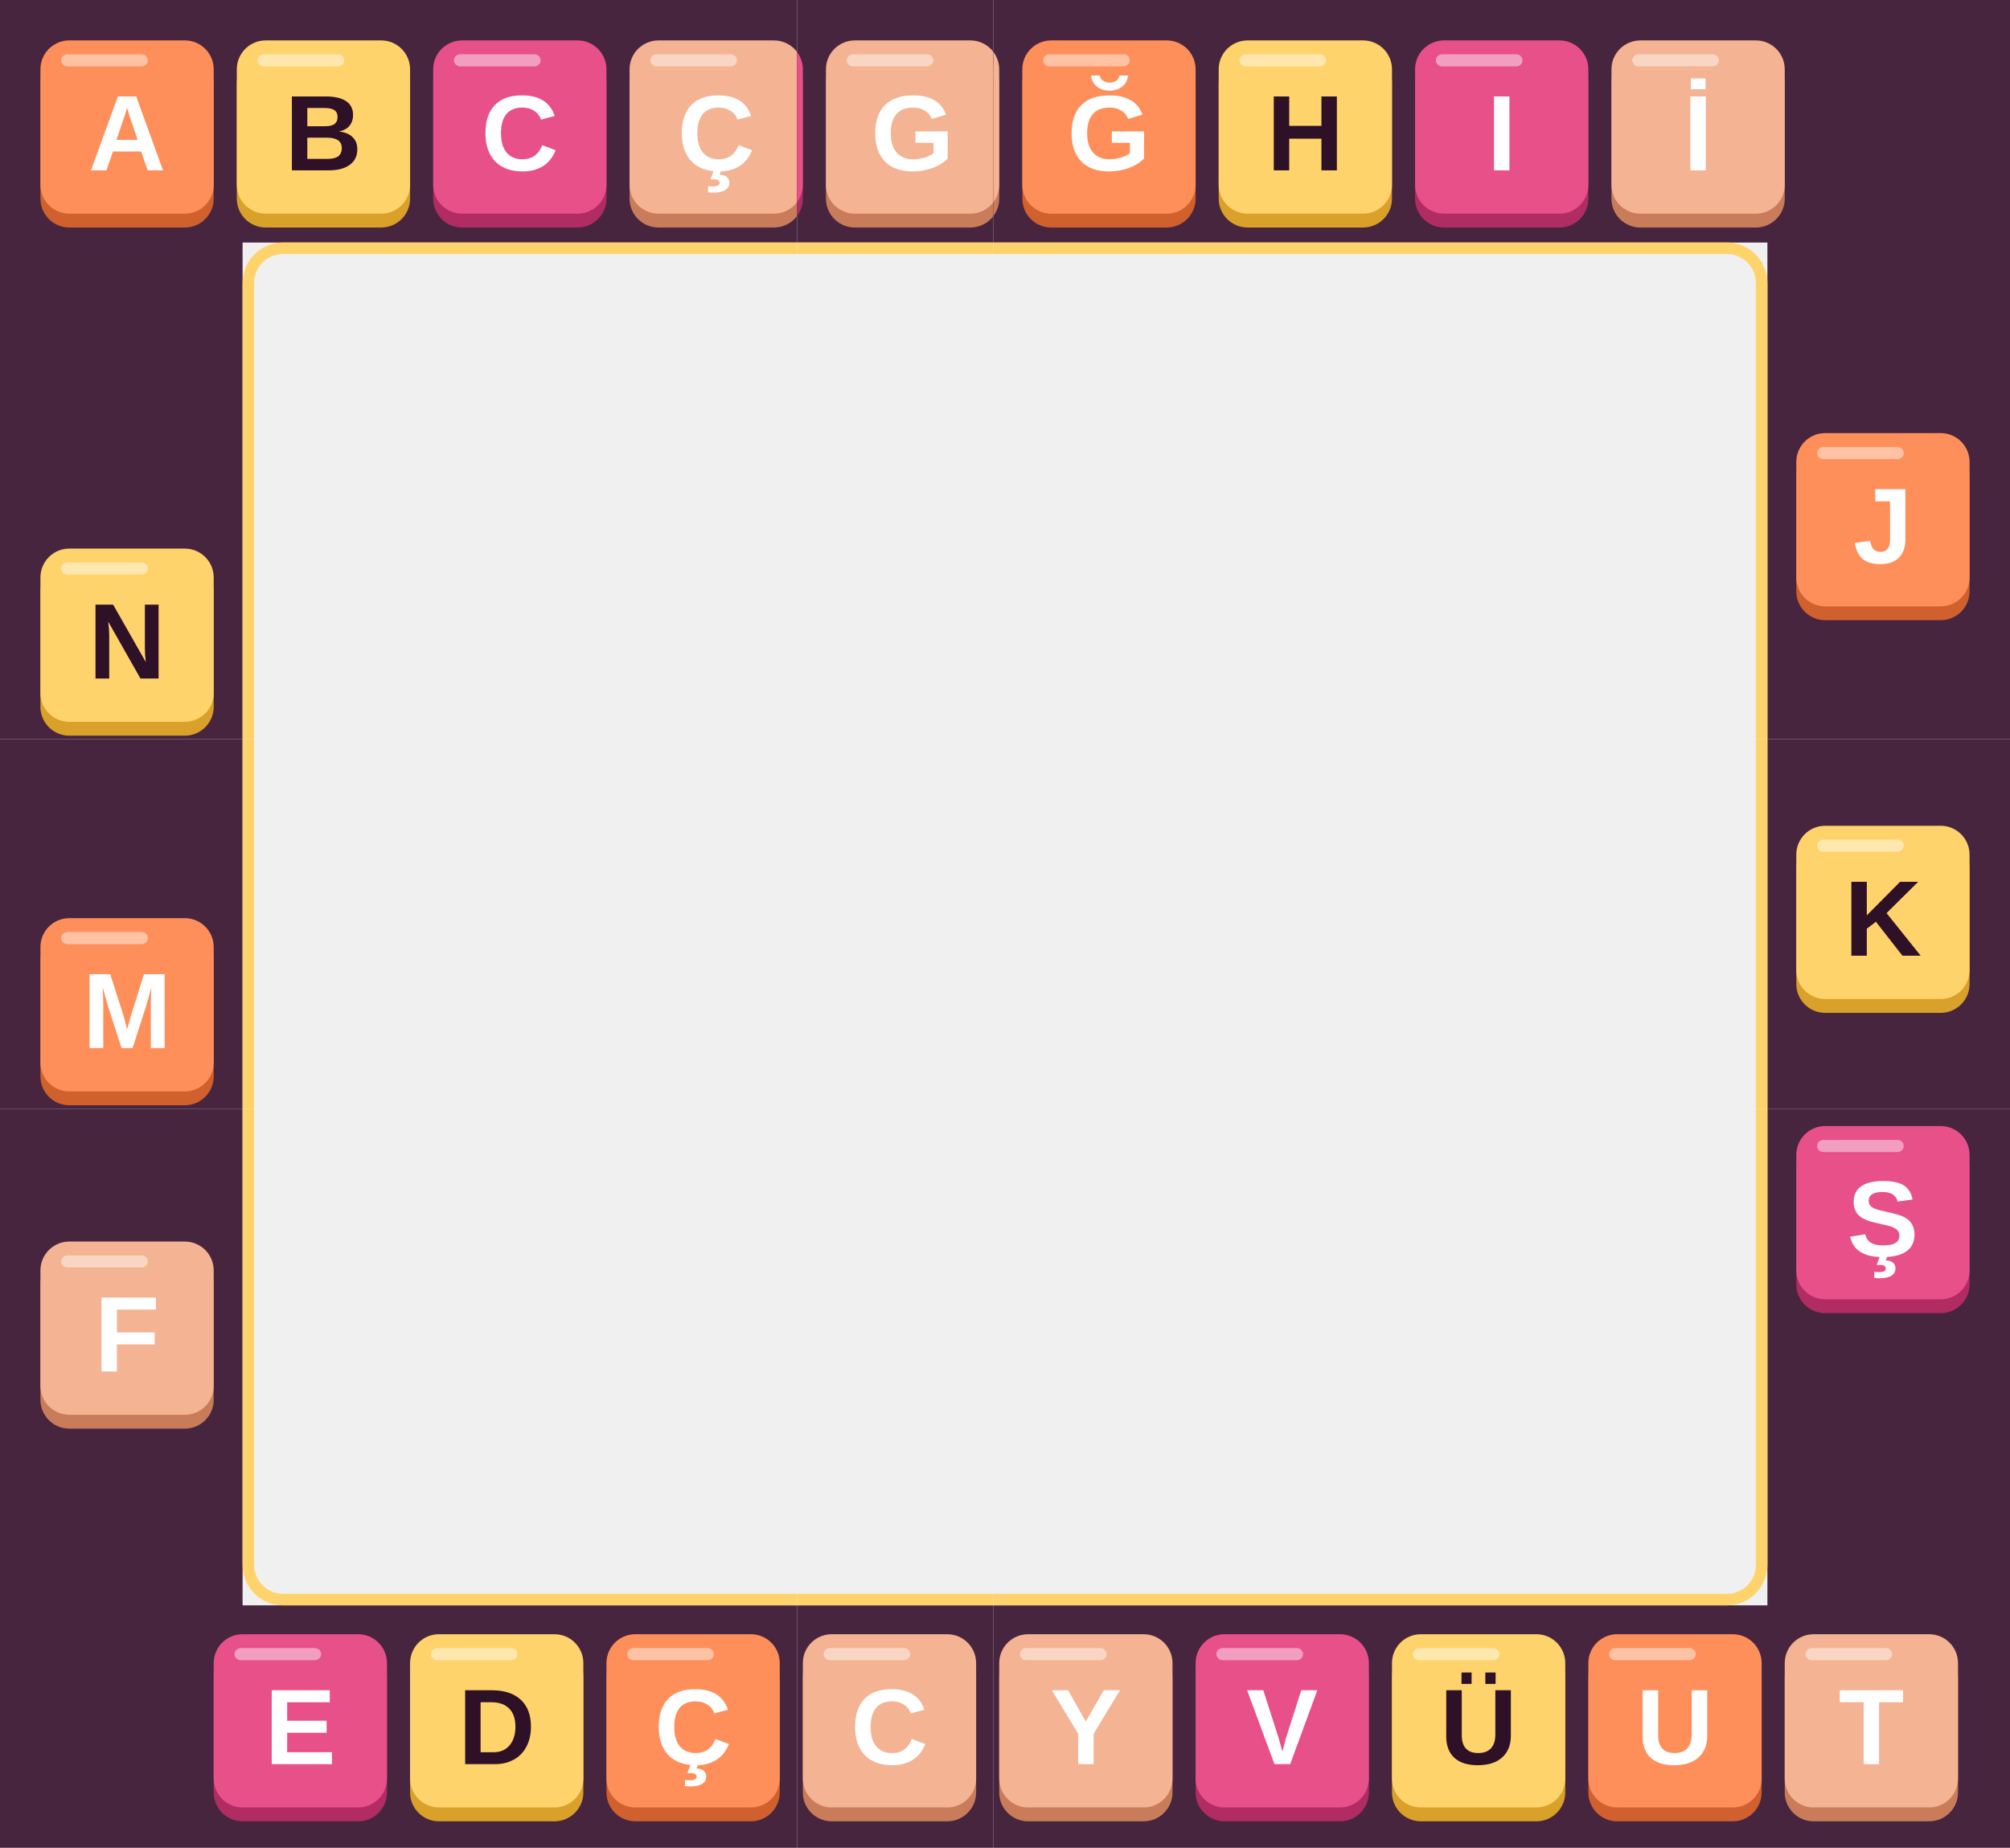
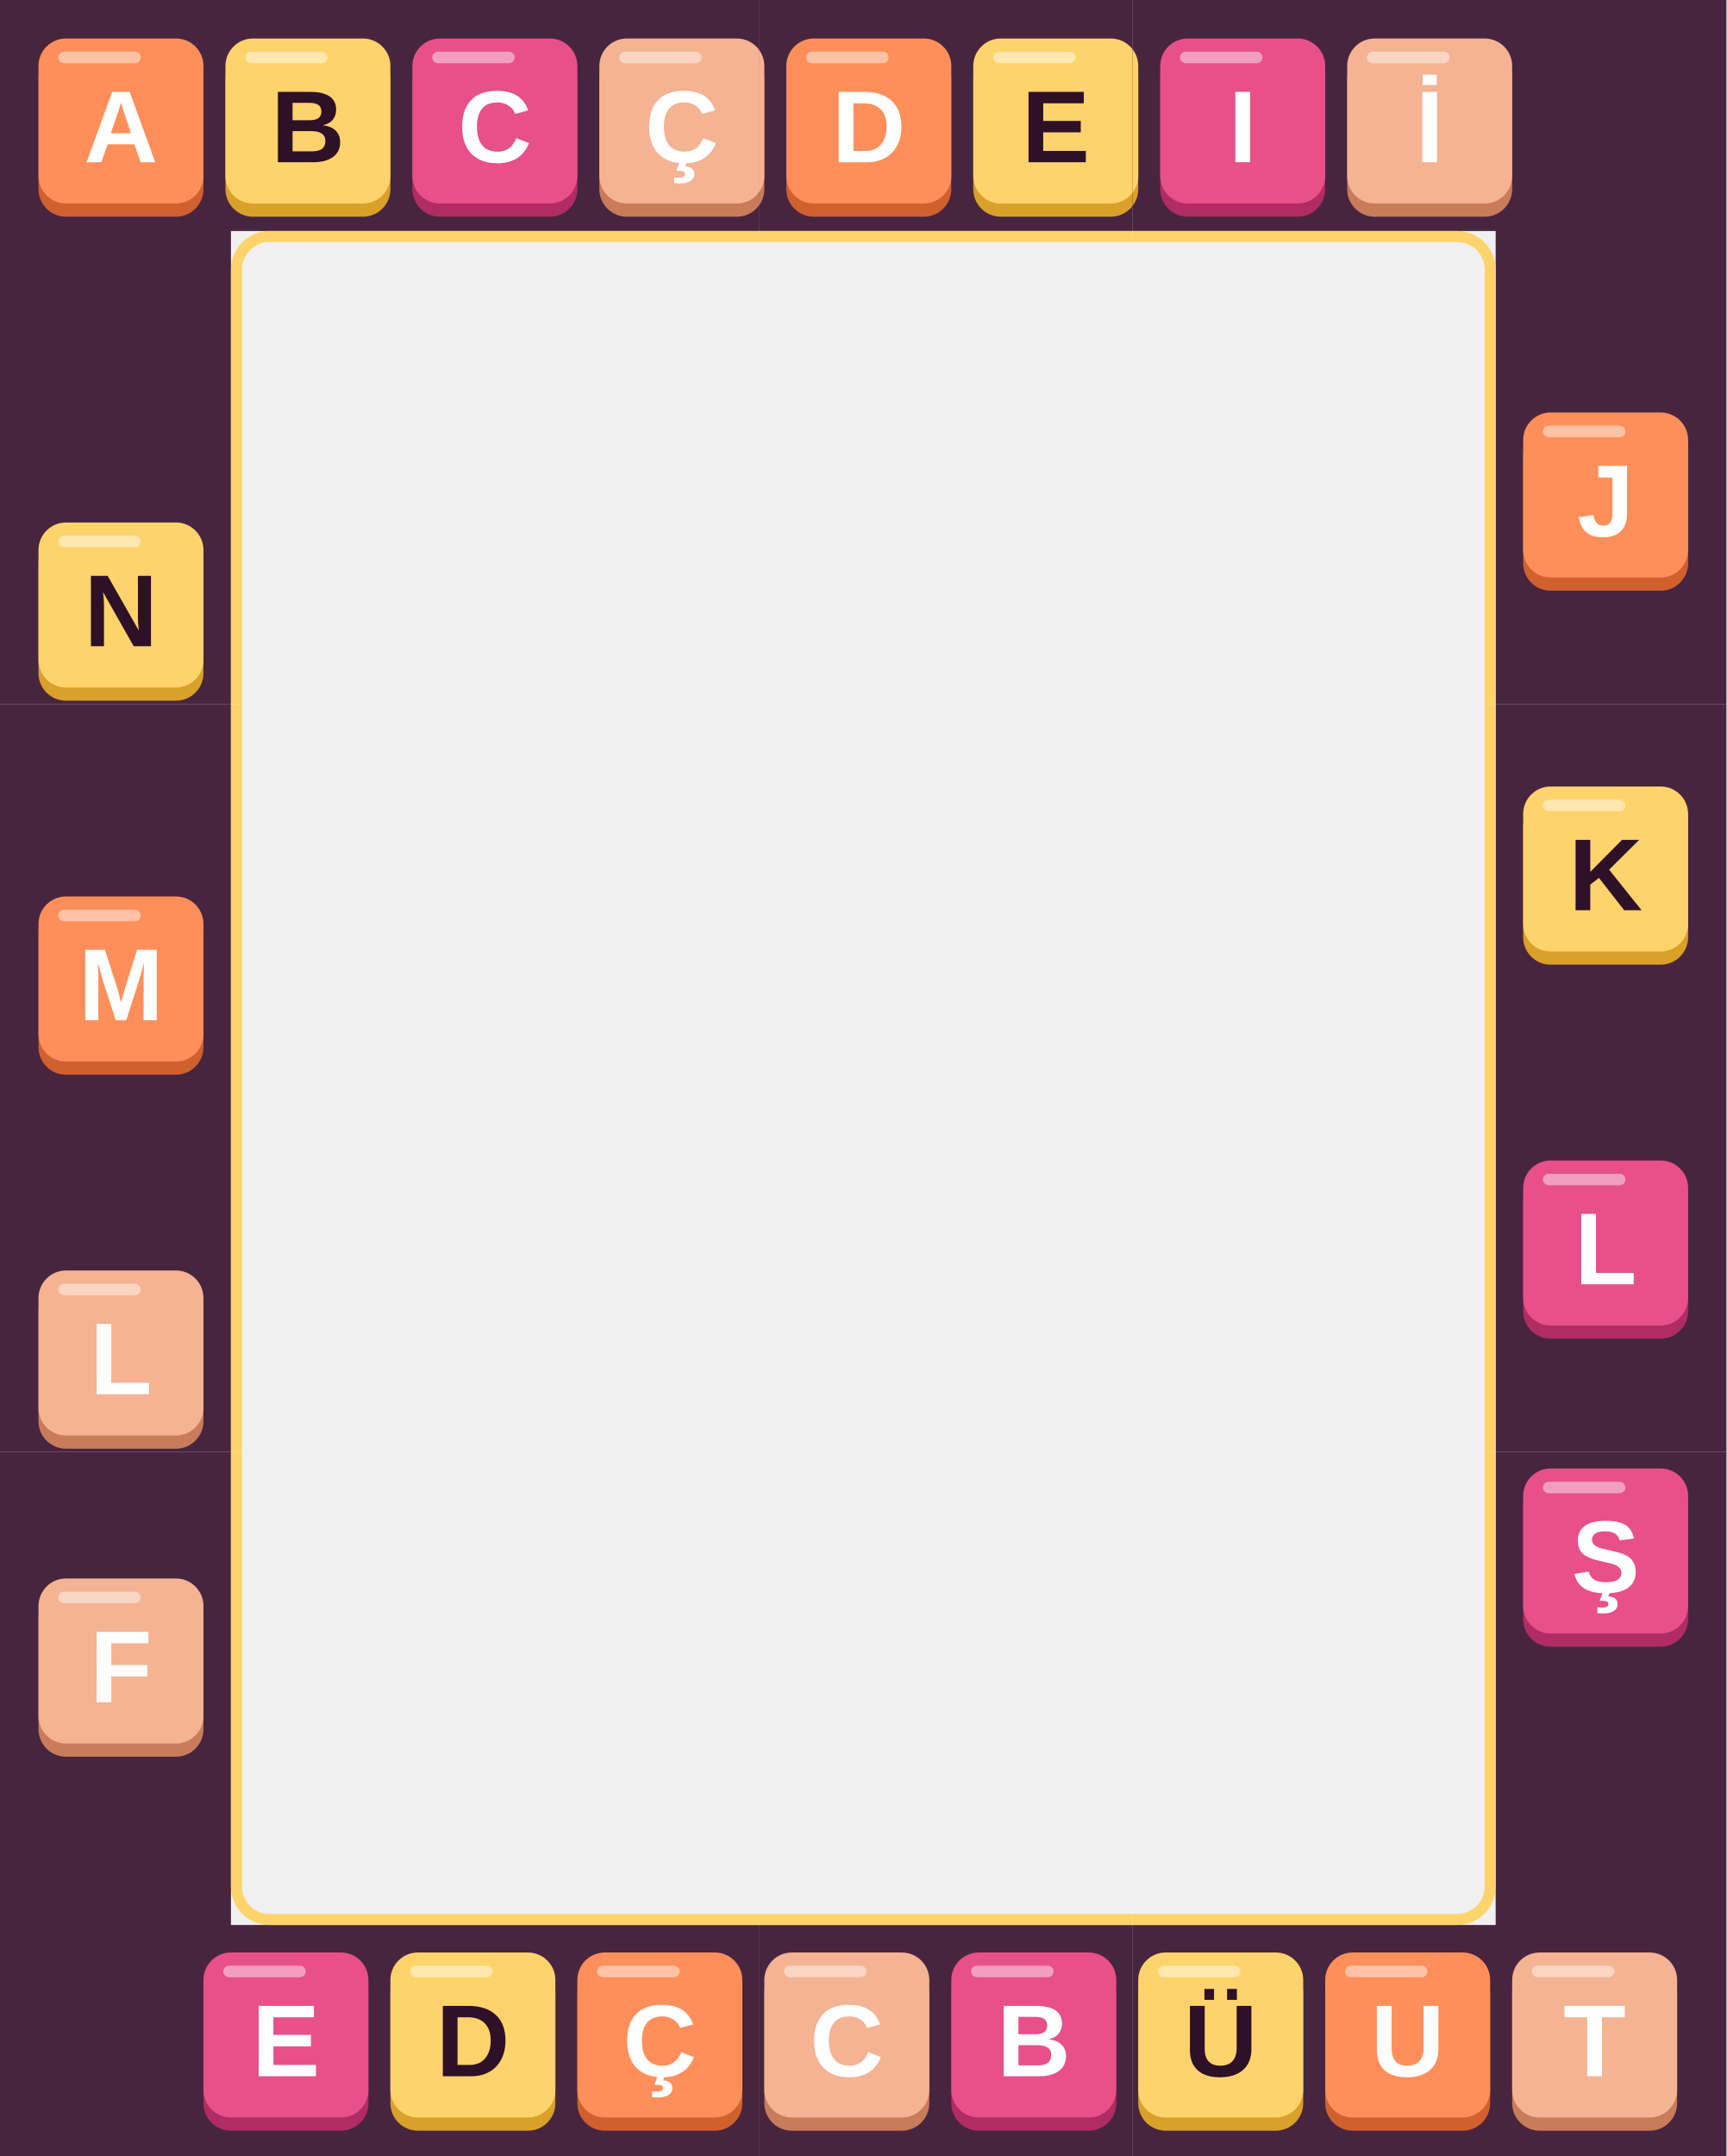
- <svg xmlns="http://www.w3.org/2000/svg" viewBox="0 0 348 320" width="348" height="320">
+ <svg xmlns="http://www.w3.org/2000/svg" viewBox="0 0 314 392" width="314" height="392">
  <defs>
    <g id="frame-art">
      <path d="M0 0H450V880H0Z M42 42V838H408V42Z" fill="#3a1430" fill-rule="evenodd" opacity=".92" />
      <rect x="43" y="43" width="364" height="794" rx="6" fill="none" stroke="#ffd36b" stroke-width="2" />
      <g transform="translate(22 22)">
        <rect x="-15.0" y="-12.6" width="30.0" height="30.0" rx="5.0" fill="#d0602e" />
        <rect x="-15.0" y="-15.0" width="30.0" height="30.0" rx="5.0" fill="#ff8f5a" />
        <rect x="-11.4" y="-12.6" width="15.0" height="2.1" rx="1.1" fill="#fff" opacity=".45" />
        <text y="7.5" font-size="18.6" fill="#fff" font-family="Arial Black, Arial, sans-serif" font-weight="900" text-anchor="middle">A</text>
      </g>
      <g transform="translate(56 22)">
        <rect x="-15.0" y="-12.6" width="30.0" height="30.0" rx="5.0" fill="#d9a02a" />
        <rect x="-15.0" y="-15.0" width="30.0" height="30.0" rx="5.0" fill="#ffd36b" />
        <rect x="-11.4" y="-12.6" width="15.0" height="2.1" rx="1.1" fill="#fff" opacity=".45" />
        <text y="7.5" font-size="18.6" fill="#2e1027" font-family="Arial Black, Arial, sans-serif" font-weight="900" text-anchor="middle">B</text>
      </g>
      <g transform="translate(90 22)">
        <rect x="-15.0" y="-12.6" width="30.0" height="30.0" rx="5.0" fill="#b02c62" />
        <rect x="-15.0" y="-15.0" width="30.0" height="30.0" rx="5.0" fill="#e8508a" />
        <rect x="-11.4" y="-12.6" width="15.0" height="2.1" rx="1.1" fill="#fff" opacity=".45" />
        <text y="7.5" font-size="18.6" fill="#fff" font-family="Arial Black, Arial, sans-serif" font-weight="900" text-anchor="middle">C</text>
      </g>
      <g transform="translate(124 22)">
        <rect x="-15.0" y="-12.6" width="30.0" height="30.0" rx="5.0" fill="#c97c5a" />
        <rect x="-15.0" y="-15.0" width="30.0" height="30.0" rx="5.0" fill="#f4b393" />
        <rect x="-11.4" y="-12.6" width="15.0" height="2.1" rx="1.1" fill="#fff" opacity=".45" />
        <text y="7.5" font-size="18.6" fill="#fff" font-family="Arial Black, Arial, sans-serif" font-weight="900" text-anchor="middle">Ç</text>
      </g>
      <g transform="translate(158 22)">
        <rect x="-15.0" y="-12.6" width="30.0" height="30.0" rx="5.0" fill="#d0602e" />
        <rect x="-15.0" y="-15.0" width="30.0" height="30.0" rx="5.0" fill="#ff8f5a" />
        <rect x="-11.4" y="-12.6" width="15.0" height="2.1" rx="1.1" fill="#fff" opacity=".45" />
        <text y="7.5" font-size="18.6" fill="#fff" font-family="Arial Black, Arial, sans-serif" font-weight="900" text-anchor="middle">D</text>
      </g>
      <g transform="translate(192 22)">
        <rect x="-15.0" y="-12.6" width="30.0" height="30.0" rx="5.0" fill="#d9a02a" />
        <rect x="-15.0" y="-15.0" width="30.0" height="30.0" rx="5.0" fill="#ffd36b" />
        <rect x="-11.4" y="-12.6" width="15.0" height="2.1" rx="1.1" fill="#fff" opacity=".45" />
        <text y="7.5" font-size="18.6" fill="#2e1027" font-family="Arial Black, Arial, sans-serif" font-weight="900" text-anchor="middle">E</text>
      </g>
      <g transform="translate(226 22)">
        <rect x="-15.0" y="-12.6" width="30.0" height="30.0" rx="5.0" fill="#b02c62" />
        <rect x="-15.0" y="-15.0" width="30.0" height="30.0" rx="5.0" fill="#e8508a" />
        <rect x="-11.4" y="-12.6" width="15.0" height="2.1" rx="1.1" fill="#fff" opacity=".45" />
        <text y="7.5" font-size="18.6" fill="#fff" font-family="Arial Black, Arial, sans-serif" font-weight="900" text-anchor="middle">F</text>
      </g>
      <g transform="translate(260 22)">
        <rect x="-15.0" y="-12.6" width="30.0" height="30.0" rx="5.0" fill="#c97c5a" />
        <rect x="-15.0" y="-15.0" width="30.0" height="30.0" rx="5.0" fill="#f4b393" />
        <rect x="-11.4" y="-12.6" width="15.0" height="2.1" rx="1.1" fill="#fff" opacity=".45" />
        <text y="7.5" font-size="18.6" fill="#fff" font-family="Arial Black, Arial, sans-serif" font-weight="900" text-anchor="middle">G</text>
      </g>
      <g transform="translate(294 22)">
        <rect x="-15.0" y="-12.6" width="30.0" height="30.0" rx="5.0" fill="#d0602e" />
        <rect x="-15.0" y="-15.0" width="30.0" height="30.0" rx="5.0" fill="#ff8f5a" />
        <rect x="-11.4" y="-12.6" width="15.0" height="2.1" rx="1.1" fill="#fff" opacity=".45" />
        <text y="7.5" font-size="18.6" fill="#fff" font-family="Arial Black, Arial, sans-serif" font-weight="900" text-anchor="middle">Ğ</text>
      </g>
      <g transform="translate(328 22)">
        <rect x="-15.0" y="-12.6" width="30.0" height="30.0" rx="5.0" fill="#d9a02a" />
        <rect x="-15.0" y="-15.0" width="30.0" height="30.0" rx="5.0" fill="#ffd36b" />
        <rect x="-11.4" y="-12.6" width="15.0" height="2.1" rx="1.1" fill="#fff" opacity=".45" />
        <text y="7.5" font-size="18.6" fill="#2e1027" font-family="Arial Black, Arial, sans-serif" font-weight="900" text-anchor="middle">H</text>
      </g>
      <g transform="translate(362 22)">
        <rect x="-15.0" y="-12.6" width="30.0" height="30.0" rx="5.0" fill="#b02c62" />
        <rect x="-15.0" y="-15.0" width="30.0" height="30.0" rx="5.0" fill="#e8508a" />
        <rect x="-11.4" y="-12.6" width="15.0" height="2.1" rx="1.1" fill="#fff" opacity=".45" />
        <text y="7.5" font-size="18.6" fill="#fff" font-family="Arial Black, Arial, sans-serif" font-weight="900" text-anchor="middle">I</text>
      </g>
      <g transform="translate(396 22)">
        <rect x="-15.0" y="-12.6" width="30.0" height="30.0" rx="5.0" fill="#c97c5a" />
        <rect x="-15.0" y="-15.0" width="30.0" height="30.0" rx="5.0" fill="#f4b393" />
        <rect x="-11.4" y="-12.6" width="15.0" height="2.1" rx="1.1" fill="#fff" opacity=".45" />
        <text y="7.5" font-size="18.6" fill="#fff" font-family="Arial Black, Arial, sans-serif" font-weight="900" text-anchor="middle">İ</text>
      </g>
      <g transform="translate(428 90)">
        <rect x="-15.0" y="-12.6" width="30.0" height="30.0" rx="5.0" fill="#d0602e" />
        <rect x="-15.0" y="-15.0" width="30.0" height="30.0" rx="5.0" fill="#ff8f5a" />
        <rect x="-11.4" y="-12.6" width="15.0" height="2.1" rx="1.1" fill="#fff" opacity=".45" />
        <text y="7.5" font-size="18.6" fill="#fff" font-family="Arial Black, Arial, sans-serif" font-weight="900" text-anchor="middle">J</text>
      </g>
      <g transform="translate(428 158)">
        <rect x="-15.0" y="-12.6" width="30.0" height="30.0" rx="5.0" fill="#d9a02a" />
        <rect x="-15.0" y="-15.0" width="30.0" height="30.0" rx="5.0" fill="#ffd36b" />
        <rect x="-11.4" y="-12.6" width="15.0" height="2.1" rx="1.1" fill="#fff" opacity=".45" />
        <text y="7.5" font-size="18.6" fill="#2e1027" font-family="Arial Black, Arial, sans-serif" font-weight="900" text-anchor="middle">K</text>
      </g>
      <g transform="translate(428 226)">
        <rect x="-15.0" y="-12.6" width="30.0" height="30.0" rx="5.0" fill="#b02c62" />
        <rect x="-15.0" y="-15.0" width="30.0" height="30.0" rx="5.0" fill="#e8508a" />
        <rect x="-11.4" y="-12.6" width="15.0" height="2.1" rx="1.1" fill="#fff" opacity=".45" />
        <text y="7.5" font-size="18.6" fill="#fff" font-family="Arial Black, Arial, sans-serif" font-weight="900" text-anchor="middle">L</text>
      </g>
      <g transform="translate(428 294)">
        <rect x="-15.0" y="-12.6" width="30.0" height="30.0" rx="5.0" fill="#c97c5a" />
        <rect x="-15.0" y="-15.0" width="30.0" height="30.0" rx="5.0" fill="#f4b393" />
        <rect x="-11.4" y="-12.6" width="15.0" height="2.1" rx="1.1" fill="#fff" opacity=".45" />
        <text y="7.5" font-size="18.6" fill="#fff" font-family="Arial Black, Arial, sans-serif" font-weight="900" text-anchor="middle">M</text>
      </g>
      <g transform="translate(428 362)">
        <rect x="-15.0" y="-12.6" width="30.0" height="30.0" rx="5.0" fill="#d0602e" />
        <rect x="-15.0" y="-15.0" width="30.0" height="30.0" rx="5.0" fill="#ff8f5a" />
        <rect x="-11.4" y="-12.6" width="15.0" height="2.1" rx="1.1" fill="#fff" opacity=".45" />
        <text y="7.5" font-size="18.6" fill="#fff" font-family="Arial Black, Arial, sans-serif" font-weight="900" text-anchor="middle">N</text>
      </g>
      <g transform="translate(428 430)">
        <rect x="-15.0" y="-12.6" width="30.0" height="30.0" rx="5.0" fill="#d9a02a" />
        <rect x="-15.0" y="-15.0" width="30.0" height="30.0" rx="5.0" fill="#ffd36b" />
        <rect x="-11.4" y="-12.6" width="15.0" height="2.1" rx="1.1" fill="#fff" opacity=".45" />
        <text y="7.5" font-size="18.6" fill="#2e1027" font-family="Arial Black, Arial, sans-serif" font-weight="900" text-anchor="middle">O</text>
      </g>
      <g transform="translate(428 498)">
        <rect x="-15.0" y="-12.6" width="30.0" height="30.0" rx="5.0" fill="#b02c62" />
        <rect x="-15.0" y="-15.0" width="30.0" height="30.0" rx="5.0" fill="#e8508a" />
        <rect x="-11.4" y="-12.6" width="15.0" height="2.1" rx="1.1" fill="#fff" opacity=".45" />
        <text y="7.5" font-size="18.6" fill="#fff" font-family="Arial Black, Arial, sans-serif" font-weight="900" text-anchor="middle">Ö</text>
      </g>
      <g transform="translate(428 566)">
        <rect x="-15.0" y="-12.6" width="30.0" height="30.0" rx="5.0" fill="#c97c5a" />
        <rect x="-15.0" y="-15.0" width="30.0" height="30.0" rx="5.0" fill="#f4b393" />
        <rect x="-11.4" y="-12.6" width="15.0" height="2.1" rx="1.1" fill="#fff" opacity=".45" />
        <text y="7.5" font-size="18.6" fill="#fff" font-family="Arial Black, Arial, sans-serif" font-weight="900" text-anchor="middle">P</text>
      </g>
      <g transform="translate(428 634)">
        <rect x="-15.0" y="-12.6" width="30.0" height="30.0" rx="5.0" fill="#d0602e" />
        <rect x="-15.0" y="-15.0" width="30.0" height="30.0" rx="5.0" fill="#ff8f5a" />
        <rect x="-11.4" y="-12.6" width="15.0" height="2.1" rx="1.1" fill="#fff" opacity=".45" />
        <text y="7.5" font-size="18.6" fill="#fff" font-family="Arial Black, Arial, sans-serif" font-weight="900" text-anchor="middle">R</text>
      </g>
      <g transform="translate(428 702)">
        <rect x="-15.0" y="-12.6" width="30.0" height="30.0" rx="5.0" fill="#d9a02a" />
        <rect x="-15.0" y="-15.0" width="30.0" height="30.0" rx="5.0" fill="#ffd36b" />
        <rect x="-11.4" y="-12.6" width="15.0" height="2.1" rx="1.1" fill="#fff" opacity=".45" />
        <text y="7.5" font-size="18.6" fill="#2e1027" font-family="Arial Black, Arial, sans-serif" font-weight="900" text-anchor="middle">S</text>
      </g>
      <g transform="translate(428 770)">
        <rect x="-15.0" y="-12.6" width="30.0" height="30.0" rx="5.0" fill="#b02c62" />
        <rect x="-15.0" y="-15.0" width="30.0" height="30.0" rx="5.0" fill="#e8508a" />
        <rect x="-11.4" y="-12.6" width="15.0" height="2.1" rx="1.1" fill="#fff" opacity=".45" />
        <text y="7.5" font-size="18.6" fill="#fff" font-family="Arial Black, Arial, sans-serif" font-weight="900" text-anchor="middle">Ş</text>
      </g>
      <g transform="translate(426 858)">
        <rect x="-15.0" y="-12.6" width="30.0" height="30.0" rx="5.0" fill="#c97c5a" />
        <rect x="-15.0" y="-15.0" width="30.0" height="30.0" rx="5.0" fill="#f4b393" />
        <rect x="-11.4" y="-12.6" width="15.0" height="2.1" rx="1.1" fill="#fff" opacity=".45" />
        <text y="7.5" font-size="18.6" fill="#fff" font-family="Arial Black, Arial, sans-serif" font-weight="900" text-anchor="middle">T</text>
      </g>
      <g transform="translate(392 858)">
        <rect x="-15.0" y="-12.6" width="30.0" height="30.0" rx="5.0" fill="#d0602e" />
        <rect x="-15.0" y="-15.0" width="30.0" height="30.0" rx="5.0" fill="#ff8f5a" />
        <rect x="-11.4" y="-12.6" width="15.0" height="2.1" rx="1.1" fill="#fff" opacity=".45" />
        <text y="7.5" font-size="18.6" fill="#fff" font-family="Arial Black, Arial, sans-serif" font-weight="900" text-anchor="middle">U</text>
      </g>
      <g transform="translate(358 858)">
        <rect x="-15.0" y="-12.6" width="30.0" height="30.0" rx="5.0" fill="#d9a02a" />
        <rect x="-15.0" y="-15.0" width="30.0" height="30.0" rx="5.0" fill="#ffd36b" />
        <rect x="-11.4" y="-12.6" width="15.0" height="2.1" rx="1.1" fill="#fff" opacity=".45" />
        <text y="7.5" font-size="18.6" fill="#2e1027" font-family="Arial Black, Arial, sans-serif" font-weight="900" text-anchor="middle">Ü</text>
      </g>
      <g transform="translate(324 858)">
        <rect x="-15.0" y="-12.6" width="30.0" height="30.0" rx="5.0" fill="#b02c62" />
        <rect x="-15.0" y="-15.0" width="30.0" height="30.0" rx="5.0" fill="#e8508a" />
        <rect x="-11.4" y="-12.6" width="15.0" height="2.1" rx="1.1" fill="#fff" opacity=".45" />
        <text y="7.5" font-size="18.6" fill="#fff" font-family="Arial Black, Arial, sans-serif" font-weight="900" text-anchor="middle">V</text>
      </g>
      <g transform="translate(290 858)">
        <rect x="-15.0" y="-12.6" width="30.0" height="30.0" rx="5.0" fill="#c97c5a" />
        <rect x="-15.0" y="-15.0" width="30.0" height="30.0" rx="5.0" fill="#f4b393" />
        <rect x="-11.4" y="-12.6" width="15.0" height="2.1" rx="1.1" fill="#fff" opacity=".45" />
        <text y="7.5" font-size="18.6" fill="#fff" font-family="Arial Black, Arial, sans-serif" font-weight="900" text-anchor="middle">Y</text>
      </g>
      <g transform="translate(256 858)">
        <rect x="-15.0" y="-12.6" width="30.0" height="30.0" rx="5.0" fill="#d0602e" />
        <rect x="-15.0" y="-15.0" width="30.0" height="30.0" rx="5.0" fill="#ff8f5a" />
        <rect x="-11.4" y="-12.6" width="15.0" height="2.1" rx="1.1" fill="#fff" opacity=".45" />
        <text y="7.5" font-size="18.6" fill="#fff" font-family="Arial Black, Arial, sans-serif" font-weight="900" text-anchor="middle">Z</text>
      </g>
      <g transform="translate(222 858)">
        <rect x="-15.0" y="-12.6" width="30.0" height="30.0" rx="5.0" fill="#d9a02a" />
        <rect x="-15.0" y="-15.0" width="30.0" height="30.0" rx="5.0" fill="#ffd36b" />
        <rect x="-11.4" y="-12.6" width="15.0" height="2.1" rx="1.1" fill="#fff" opacity=".45" />
        <text y="7.5" font-size="18.6" fill="#2e1027" font-family="Arial Black, Arial, sans-serif" font-weight="900" text-anchor="middle">A</text>
      </g>
      <g transform="translate(188 858)">
        <rect x="-15.0" y="-12.6" width="30.0" height="30.0" rx="5.0" fill="#b02c62" />
        <rect x="-15.0" y="-15.0" width="30.0" height="30.0" rx="5.0" fill="#e8508a" />
        <rect x="-11.4" y="-12.6" width="15.0" height="2.1" rx="1.1" fill="#fff" opacity=".45" />
        <text y="7.5" font-size="18.6" fill="#fff" font-family="Arial Black, Arial, sans-serif" font-weight="900" text-anchor="middle">B</text>
      </g>
      <g transform="translate(154 858)">
        <rect x="-15.0" y="-12.6" width="30.0" height="30.0" rx="5.0" fill="#c97c5a" />
        <rect x="-15.0" y="-15.0" width="30.0" height="30.0" rx="5.0" fill="#f4b393" />
        <rect x="-11.4" y="-12.6" width="15.0" height="2.1" rx="1.1" fill="#fff" opacity=".45" />
        <text y="7.5" font-size="18.6" fill="#fff" font-family="Arial Black, Arial, sans-serif" font-weight="900" text-anchor="middle">C</text>
      </g>
      <g transform="translate(120 858)">
        <rect x="-15.0" y="-12.6" width="30.0" height="30.0" rx="5.0" fill="#d0602e" />
        <rect x="-15.0" y="-15.0" width="30.0" height="30.0" rx="5.0" fill="#ff8f5a" />
        <rect x="-11.4" y="-12.6" width="15.0" height="2.1" rx="1.1" fill="#fff" opacity=".45" />
        <text y="7.5" font-size="18.6" fill="#fff" font-family="Arial Black, Arial, sans-serif" font-weight="900" text-anchor="middle">Ç</text>
      </g>
      <g transform="translate(86 858)">
        <rect x="-15.0" y="-12.6" width="30.0" height="30.0" rx="5.0" fill="#d9a02a" />
        <rect x="-15.0" y="-15.0" width="30.0" height="30.0" rx="5.0" fill="#ffd36b" />
        <rect x="-11.4" y="-12.6" width="15.0" height="2.1" rx="1.1" fill="#fff" opacity=".45" />
        <text y="7.5" font-size="18.6" fill="#2e1027" font-family="Arial Black, Arial, sans-serif" font-weight="900" text-anchor="middle">D</text>
      </g>
      <g transform="translate(52 858)">
        <rect x="-15.0" y="-12.6" width="30.0" height="30.0" rx="5.0" fill="#b02c62" />
        <rect x="-15.0" y="-15.0" width="30.0" height="30.0" rx="5.0" fill="#e8508a" />
        <rect x="-11.4" y="-12.6" width="15.0" height="2.1" rx="1.1" fill="#fff" opacity=".45" />
        <text y="7.5" font-size="18.6" fill="#fff" font-family="Arial Black, Arial, sans-serif" font-weight="900" text-anchor="middle">E</text>
      </g>
      <g transform="translate(22 790)">
        <rect x="-15.0" y="-12.6" width="30.0" height="30.0" rx="5.0" fill="#c97c5a" />
        <rect x="-15.0" y="-15.0" width="30.0" height="30.0" rx="5.0" fill="#f4b393" />
        <rect x="-11.4" y="-12.6" width="15.0" height="2.1" rx="1.1" fill="#fff" opacity=".45" />
        <text y="7.5" font-size="18.6" fill="#fff" font-family="Arial Black, Arial, sans-serif" font-weight="900" text-anchor="middle">F</text>
      </g>
      <g transform="translate(22 722)">
        <rect x="-15.0" y="-12.6" width="30.0" height="30.0" rx="5.0" fill="#d0602e" />
        <rect x="-15.0" y="-15.0" width="30.0" height="30.0" rx="5.0" fill="#ff8f5a" />
        <rect x="-11.4" y="-12.6" width="15.0" height="2.1" rx="1.1" fill="#fff" opacity=".45" />
        <text y="7.5" font-size="18.6" fill="#fff" font-family="Arial Black, Arial, sans-serif" font-weight="900" text-anchor="middle">G</text>
      </g>
      <g transform="translate(22 654)">
        <rect x="-15.0" y="-12.6" width="30.0" height="30.0" rx="5.0" fill="#d9a02a" />
        <rect x="-15.0" y="-15.0" width="30.0" height="30.0" rx="5.0" fill="#ffd36b" />
        <rect x="-11.4" y="-12.6" width="15.0" height="2.1" rx="1.1" fill="#fff" opacity=".45" />
        <text y="7.5" font-size="18.6" fill="#2e1027" font-family="Arial Black, Arial, sans-serif" font-weight="900" text-anchor="middle">Ğ</text>
      </g>
      <g transform="translate(22 586)">
        <rect x="-15.0" y="-12.6" width="30.0" height="30.0" rx="5.0" fill="#b02c62" />
        <rect x="-15.0" y="-15.0" width="30.0" height="30.0" rx="5.0" fill="#e8508a" />
        <rect x="-11.4" y="-12.6" width="15.0" height="2.1" rx="1.1" fill="#fff" opacity=".45" />
        <text y="7.5" font-size="18.6" fill="#fff" font-family="Arial Black, Arial, sans-serif" font-weight="900" text-anchor="middle">H</text>
      </g>
      <g transform="translate(22 518)">
        <rect x="-15.0" y="-12.6" width="30.0" height="30.0" rx="5.0" fill="#c97c5a" />
        <rect x="-15.0" y="-15.0" width="30.0" height="30.0" rx="5.0" fill="#f4b393" />
        <rect x="-11.4" y="-12.6" width="15.0" height="2.1" rx="1.1" fill="#fff" opacity=".45" />
        <text y="7.5" font-size="18.6" fill="#fff" font-family="Arial Black, Arial, sans-serif" font-weight="900" text-anchor="middle">I</text>
      </g>
      <g transform="translate(22 450)">
        <rect x="-15.0" y="-12.6" width="30.0" height="30.0" rx="5.0" fill="#d0602e" />
        <rect x="-15.0" y="-15.0" width="30.0" height="30.0" rx="5.0" fill="#ff8f5a" />
        <rect x="-11.4" y="-12.6" width="15.0" height="2.1" rx="1.1" fill="#fff" opacity=".45" />
        <text y="7.5" font-size="18.6" fill="#fff" font-family="Arial Black, Arial, sans-serif" font-weight="900" text-anchor="middle">İ</text>
      </g>
      <g transform="translate(22 382)">
        <rect x="-15.0" y="-12.6" width="30.0" height="30.0" rx="5.0" fill="#d9a02a" />
        <rect x="-15.0" y="-15.0" width="30.0" height="30.0" rx="5.0" fill="#ffd36b" />
        <rect x="-11.4" y="-12.6" width="15.0" height="2.1" rx="1.1" fill="#fff" opacity=".45" />
        <text y="7.5" font-size="18.6" fill="#2e1027" font-family="Arial Black, Arial, sans-serif" font-weight="900" text-anchor="middle">J</text>
      </g>
      <g transform="translate(22 314)">
        <rect x="-15.0" y="-12.6" width="30.0" height="30.0" rx="5.0" fill="#b02c62" />
        <rect x="-15.0" y="-15.0" width="30.0" height="30.0" rx="5.0" fill="#e8508a" />
        <rect x="-11.4" y="-12.6" width="15.0" height="2.1" rx="1.1" fill="#fff" opacity=".45" />
        <text y="7.5" font-size="18.6" fill="#fff" font-family="Arial Black, Arial, sans-serif" font-weight="900" text-anchor="middle">K</text>
      </g>
      <g transform="translate(22 246)">
        <rect x="-15.0" y="-12.6" width="30.0" height="30.0" rx="5.0" fill="#c97c5a" />
        <rect x="-15.0" y="-15.0" width="30.0" height="30.0" rx="5.0" fill="#f4b393" />
        <rect x="-11.4" y="-12.6" width="15.0" height="2.1" rx="1.1" fill="#fff" opacity=".45" />
        <text y="7.5" font-size="18.6" fill="#fff" font-family="Arial Black, Arial, sans-serif" font-weight="900" text-anchor="middle">L</text>
      </g>
      <g transform="translate(22 178)">
        <rect x="-15.0" y="-12.6" width="30.0" height="30.0" rx="5.0" fill="#d0602e" />
        <rect x="-15.0" y="-15.0" width="30.0" height="30.0" rx="5.0" fill="#ff8f5a" />
        <rect x="-11.4" y="-12.6" width="15.0" height="2.1" rx="1.1" fill="#fff" opacity=".45" />
        <text y="7.5" font-size="18.6" fill="#fff" font-family="Arial Black, Arial, sans-serif" font-weight="900" text-anchor="middle">M</text>
      </g>
      <g transform="translate(22 110)">
        <rect x="-15.0" y="-12.6" width="30.0" height="30.0" rx="5.0" fill="#d9a02a" />
        <rect x="-15.0" y="-15.0" width="30.0" height="30.0" rx="5.0" fill="#ffd36b" />
        <rect x="-11.4" y="-12.6" width="15.0" height="2.1" rx="1.1" fill="#fff" opacity=".45" />
        <text y="7.5" font-size="18.6" fill="#2e1027" font-family="Arial Black, Arial, sans-serif" font-weight="900" text-anchor="middle">N</text>
      </g>
    </g>
  </defs>
  <svg x="0" y="0" width="138" height="128" viewBox="0 0 138 128">
    <use href="#frame-art" />
  </svg>
-   <svg x="138" y="0" width="34" height="128" viewBox="240 0 34 128">
-     <use href="#frame-art" />
-   </svg>
-   <svg x="172" y="0" width="176" height="128" viewBox="274 0 176 128">
-     <use href="#frame-art" />
-   </svg>
-   <svg x="0" y="128" width="138" height="64" viewBox="0 132 138 64">
-     <use href="#frame-art" />
-   </svg>
-   <svg x="172" y="128" width="176" height="64" viewBox="274 128 176 64">
-     <use href="#frame-art" />
-   </svg>
-   <svg x="0" y="192" width="138" height="128" viewBox="0 752 138 128">
-     <use href="#frame-art" />
-   </svg>
-   <svg x="138" y="192" width="34" height="128" viewBox="138 752 34 128">
-     <use href="#frame-art" />
-   </svg>
-   <svg x="172" y="192" width="176" height="128" viewBox="274 752 176 128">
+   <svg x="138" y="0" width="68" height="128" viewBox="138 0 68 128">
+     <use href="#frame-art" />
+   </svg>
+   <svg x="206" y="0" width="108" height="128" viewBox="342 0 108 128">
+     <use href="#frame-art" />
+   </svg>
+   <svg x="0" y="128" width="138" height="136" viewBox="0 128 138 136">
+     <use href="#frame-art" />
+   </svg>
+   <svg x="206" y="128" width="108" height="136" viewBox="342 128 108 136">
+     <use href="#frame-art" />
+   </svg>
+   <svg x="0" y="264" width="138" height="128" viewBox="0 752 138 128">
+     <use href="#frame-art" />
+   </svg>
+   <svg x="138" y="264" width="68" height="128" viewBox="138 752 68 128">
+     <use href="#frame-art" />
+   </svg>
+   <svg x="206" y="264" width="108" height="128" viewBox="342 752 108 128">
    <use href="#frame-art" />
  </svg>
</svg>
